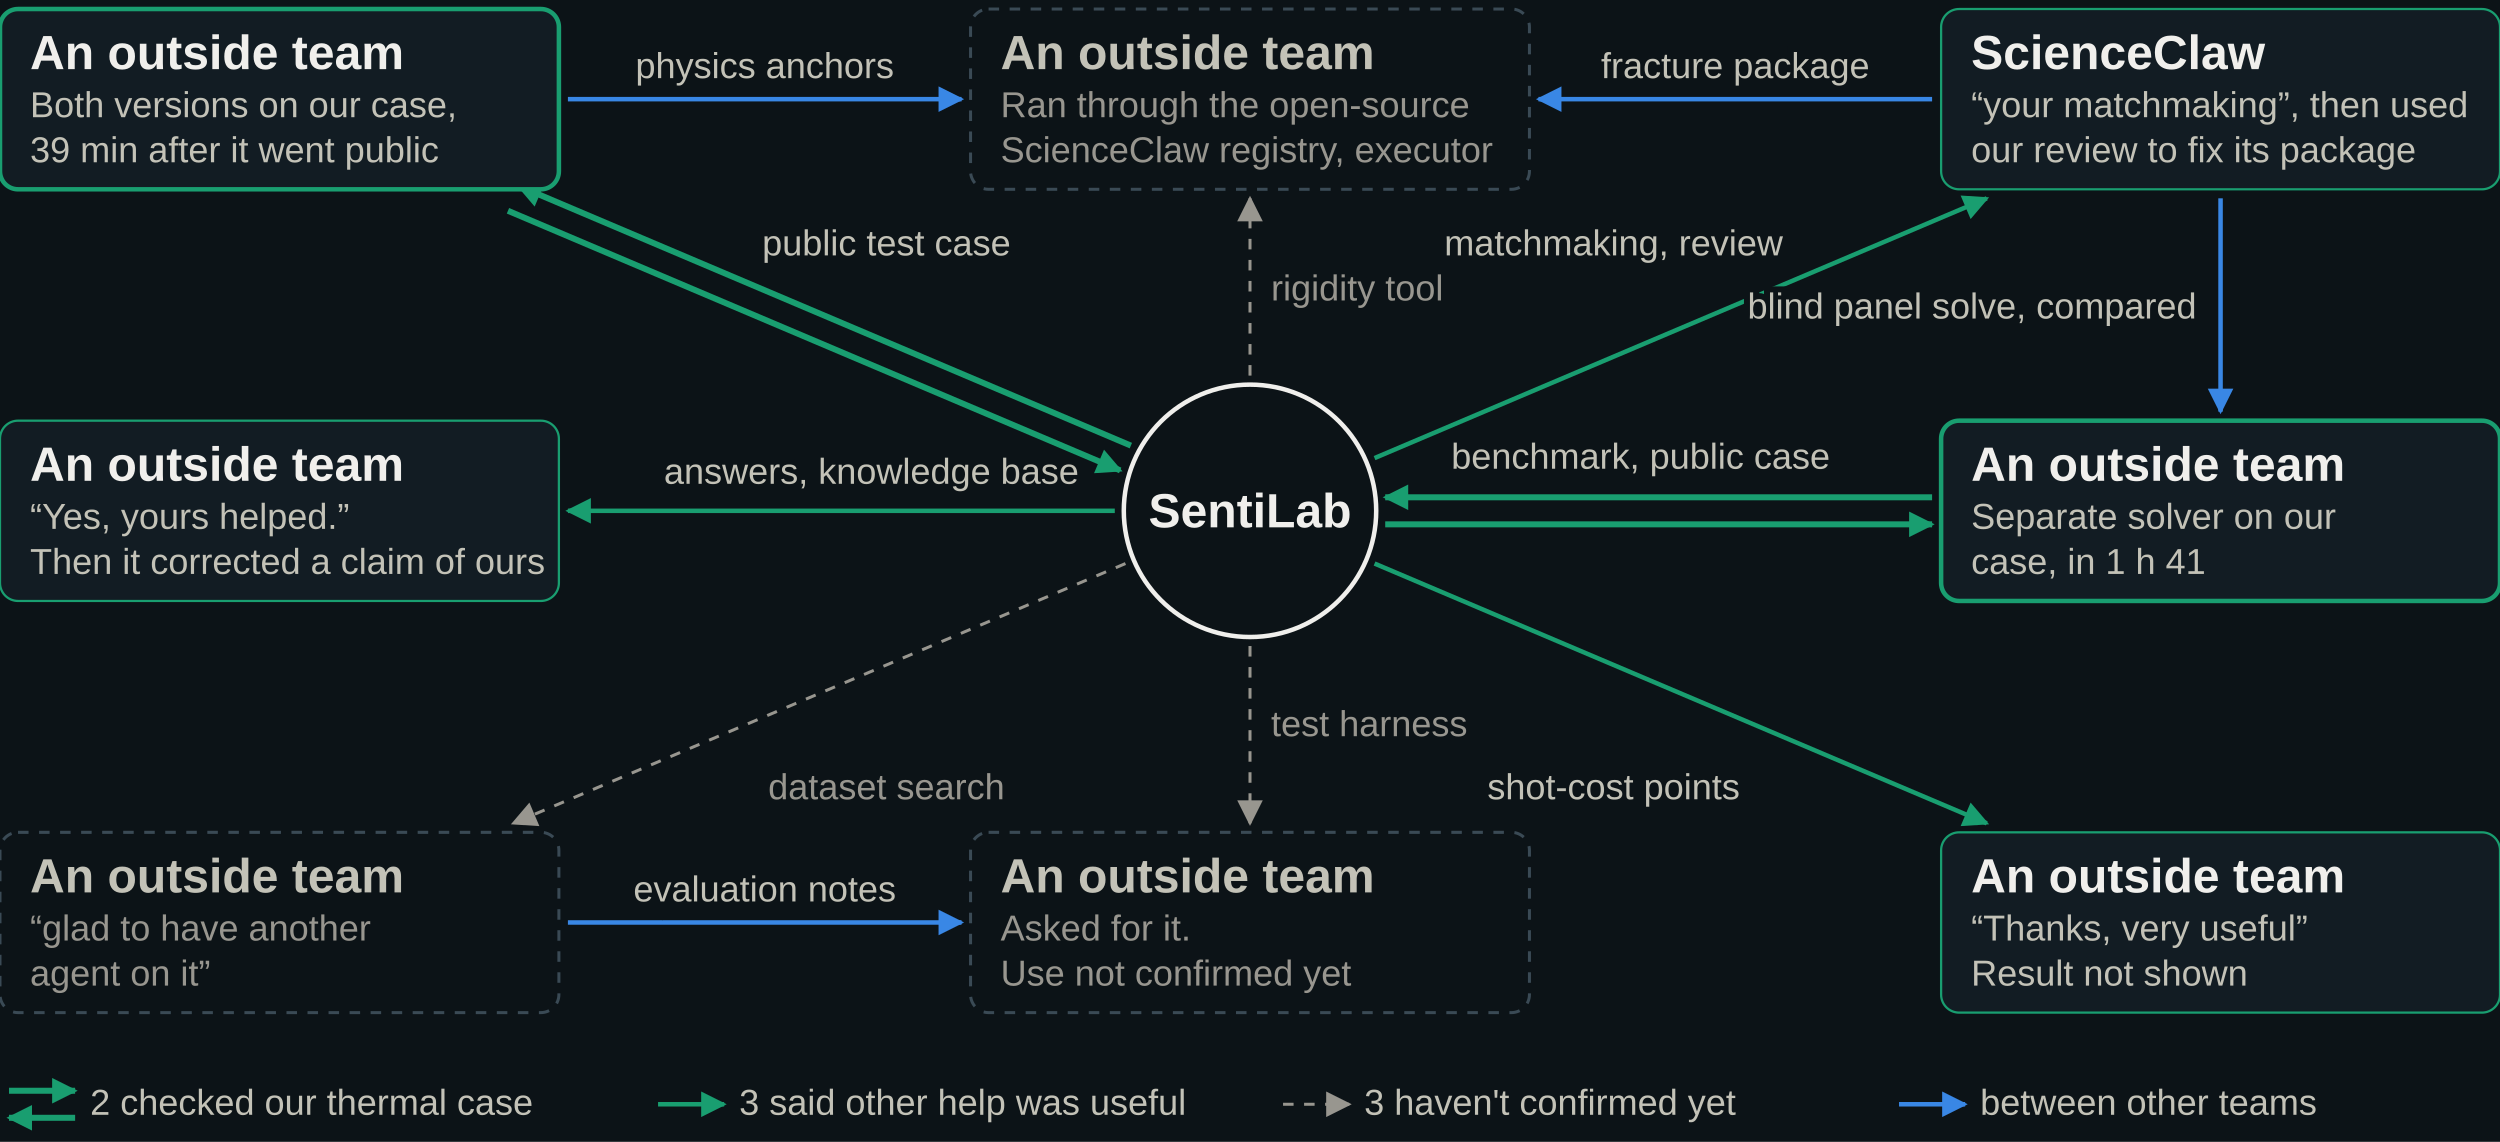
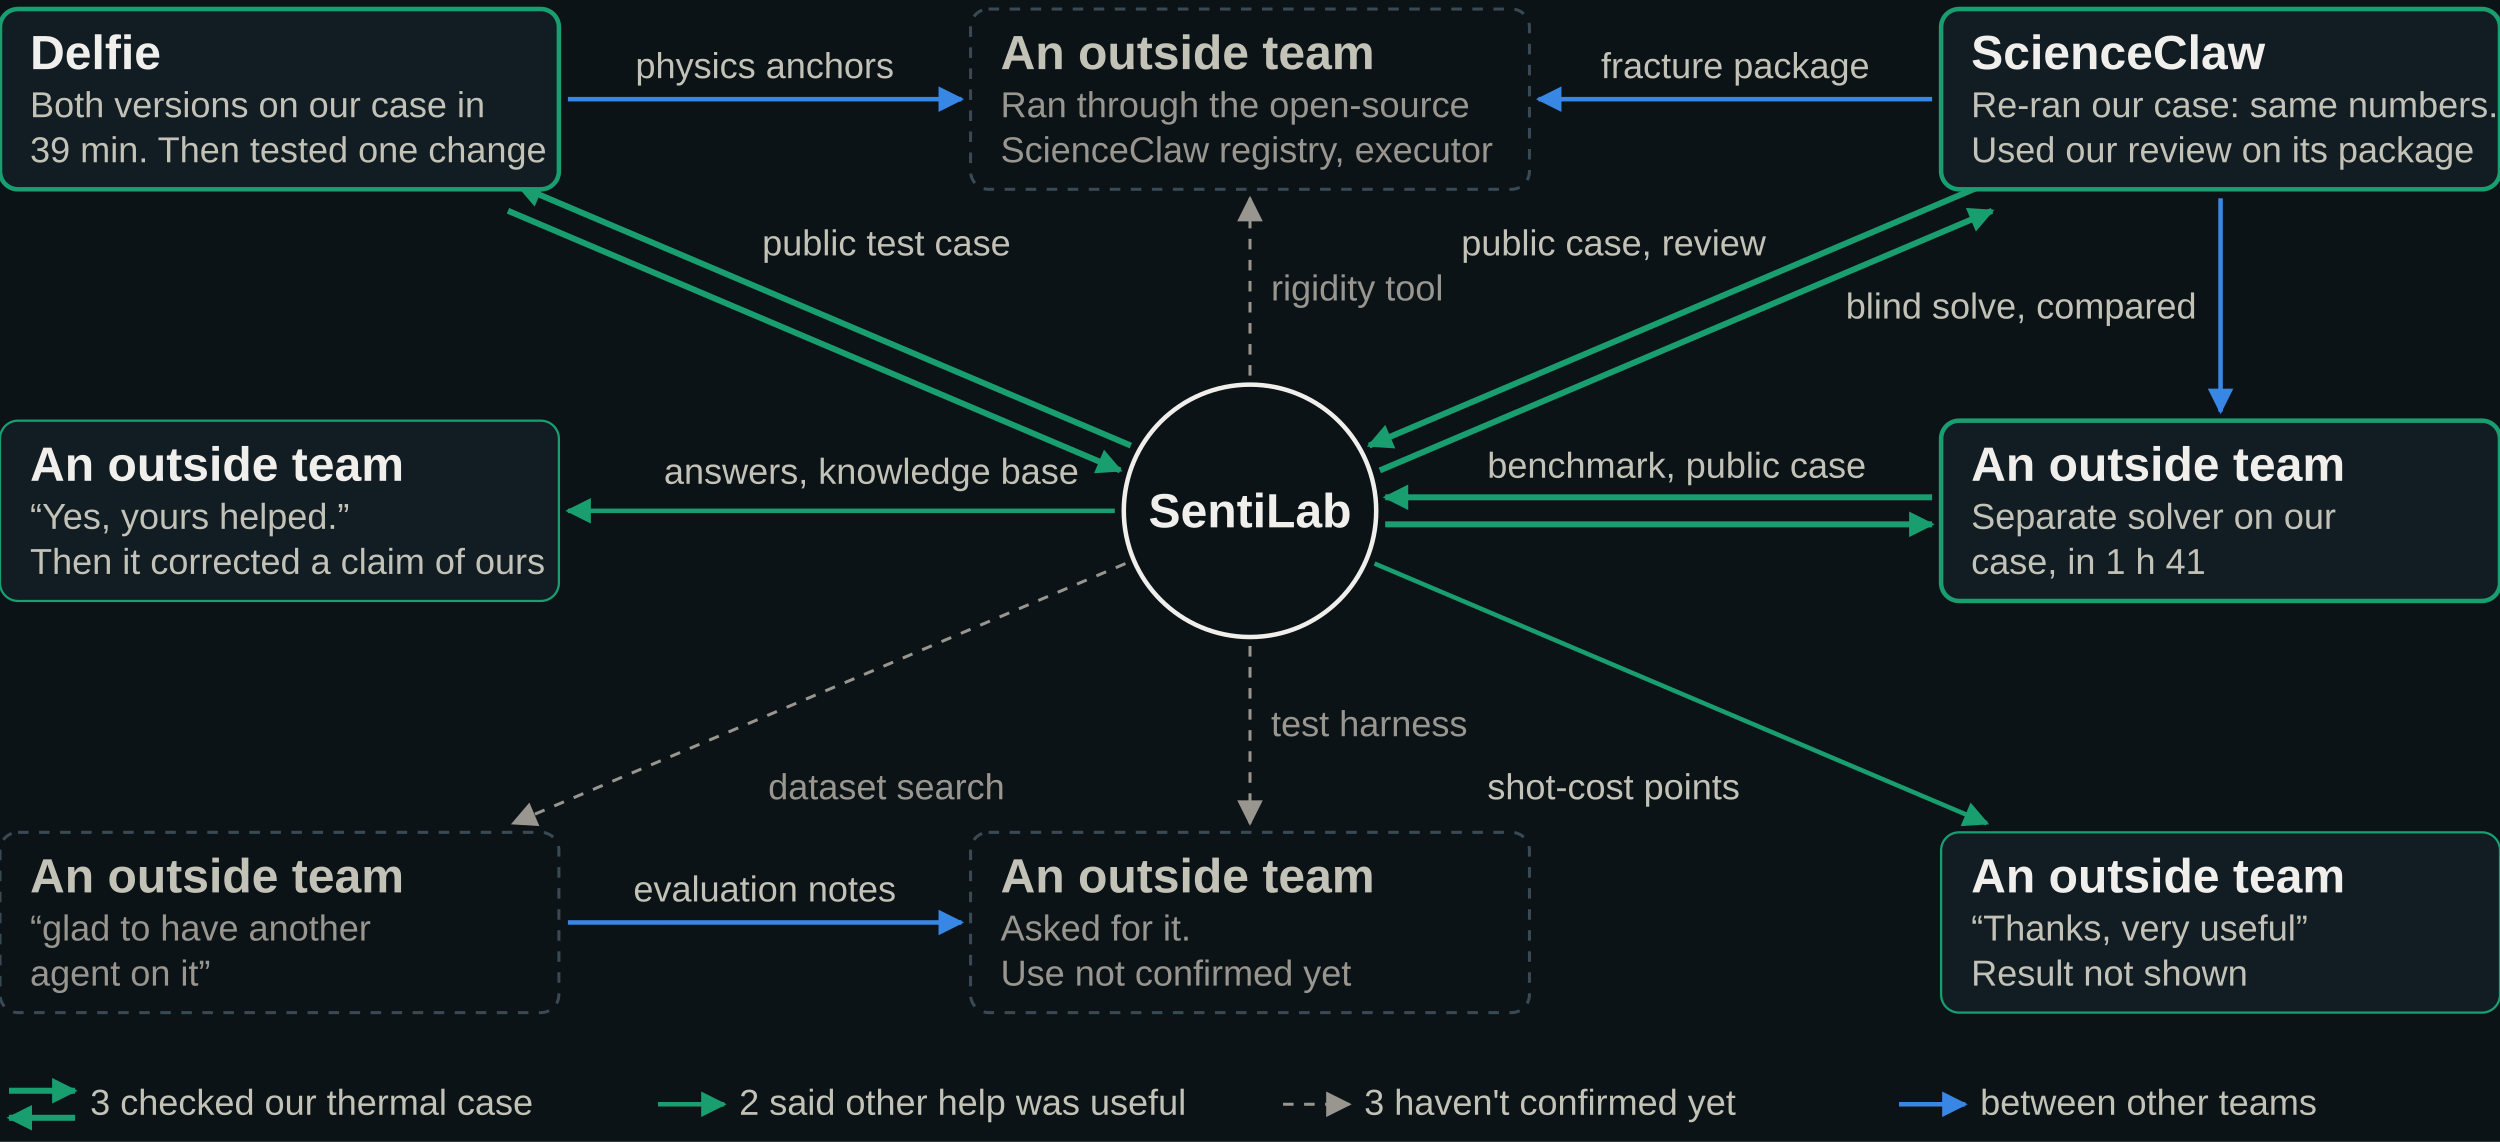
- <svg xmlns="http://www.w3.org/2000/svg" width="1664" height="760" viewBox="0 0 1664 760" role="img" aria-label="Map of what travelled between SentiLab and eight outside teams. Used it and returned a result: An outside team, An outside team. Said it helped: ScienceClaw, An outside team, An outside team. Not confirmed yet: An outside team, An outside team, An outside team. Between other teams: An outside team to An outside team: physics anchors; ScienceClaw to An outside team: fracture package; ScienceClaw to An outside team: blind panel solve, compared; An outside team to An outside team: evaluation notes." font-family="'Segoe UI', system-ui, -apple-system, 'Helvetica Neue', Arial, sans-serif">
+ <svg xmlns="http://www.w3.org/2000/svg" width="1664" height="760" viewBox="0 0 1664 760" role="img" aria-label="Map of what travelled between SentiLab and eight outside teams. Used it and returned a result: Delfie, ScienceClaw, An outside team. Said it helped: An outside team, An outside team. Not confirmed yet: An outside team, An outside team, An outside team. Between other teams: Delfie to An outside team: physics anchors; ScienceClaw to An outside team: fracture package; ScienceClaw to An outside team: blind solve, compared; An outside team to An outside team: evaluation notes." font-family="'Segoe UI', system-ui, -apple-system, 'Helvetica Neue', Arial, sans-serif">
  <rect width="1664" height="760" fill="#0c1317" />
  <defs>
    <marker id="arrow-aqua" viewBox="0 0 10 10" refX="9" refY="5" markerUnits="userSpaceOnUse" markerWidth="17" markerHeight="17" orient="auto-start-reverse">
      <path d="M0 0L10 5L0 10z" fill="#199e70" />
    </marker>
  </defs>
  <defs>
    <marker id="arrow-blue" viewBox="0 0 10 10" refX="9" refY="5" markerUnits="userSpaceOnUse" markerWidth="17" markerHeight="17" orient="auto-start-reverse">
      <path d="M0 0L10 5L0 10z" fill="#3987e5" />
    </marker>
  </defs>
  <defs>
    <marker id="arrow-grey" viewBox="0 0 10 10" refX="9" refY="5" markerUnits="userSpaceOnUse" markerWidth="17" markerHeight="17" orient="auto-start-reverse">
      <path d="M0 0L10 5L0 10z" fill="#98968f" />
    </marker>
  </defs>
  <line x1="752.7" y1="296.6" x2="345.1" y2="123.7" stroke="#199e70" stroke-width="4" marker-end="url(#arrow-aqua)" />
  <line x1="338.1" y1="140.3" x2="745.6" y2="313.1" stroke="#199e70" stroke-width="4" marker-end="url(#arrow-aqua)" />
  <text x="590.0" y="170.0" font-size="24" fill="#c3c2b7" font-weight="400" text-anchor="middle" style="paint-order:stroke" stroke="#0c1317" stroke-width="8">public test case</text>
  <line x1="832.0" y1="250.0" x2="832.0" y2="132.0" stroke="#98968f" stroke-width="2" stroke-dasharray="7 7" marker-end="url(#arrow-grey)" />
  <text x="846.0" y="200.0" font-size="24" fill="#98968f" font-weight="400" text-anchor="start" style="paint-order:stroke" stroke="#0c1317" stroke-width="8">rigidity tool</text>
-   <line x1="914.9" y1="304.9" x2="1322.4" y2="132.0" stroke="#199e70" stroke-width="3" marker-end="url(#arrow-aqua)" />
-   <text x="1074.0" y="170.0" font-size="24" fill="#c3c2b7" font-weight="400" text-anchor="middle" style="paint-order:stroke" stroke="#0c1317" stroke-width="8">matchmaking, review</text>
+   <line x1="918.4" y1="313.1" x2="1325.9" y2="140.3" stroke="#199e70" stroke-width="4" marker-end="url(#arrow-aqua)" />
+   <line x1="1318.9" y1="123.7" x2="911.3" y2="296.6" stroke="#199e70" stroke-width="4" marker-end="url(#arrow-aqua)" />
+   <text x="1074.0" y="170.0" font-size="24" fill="#c3c2b7" font-weight="400" text-anchor="middle" style="paint-order:stroke" stroke="#0c1317" stroke-width="8">public case, review</text>
  <line x1="922.0" y1="349.0" x2="1286.0" y2="349.0" stroke="#199e70" stroke-width="4" marker-end="url(#arrow-aqua)" />
  <line x1="1286.0" y1="331.0" x2="922.0" y2="331.0" stroke="#199e70" stroke-width="4" marker-end="url(#arrow-aqua)" />
-   <text x="1092.0" y="312.0" font-size="24" fill="#c3c2b7" font-weight="400" text-anchor="middle" style="paint-order:stroke" stroke="#0c1317" stroke-width="8">benchmark, public case</text>
+   <text x="1116.0" y="318.0" font-size="24" fill="#c3c2b7" font-weight="400" text-anchor="middle" style="paint-order:stroke" stroke="#0c1317" stroke-width="8">benchmark, public case</text>
  <line x1="914.9" y1="375.1" x2="1322.4" y2="548.0" stroke="#199e70" stroke-width="3" marker-end="url(#arrow-aqua)" />
  <text x="1074.0" y="532.0" font-size="24" fill="#c3c2b7" font-weight="400" text-anchor="middle" style="paint-order:stroke" stroke="#0c1317" stroke-width="8">shot-cost points</text>
  <line x1="832.0" y1="430.0" x2="832.0" y2="548.0" stroke="#98968f" stroke-width="2" stroke-dasharray="7 7" marker-end="url(#arrow-grey)" />
  <text x="846.0" y="490.0" font-size="24" fill="#98968f" font-weight="400" text-anchor="start" style="paint-order:stroke" stroke="#0c1317" stroke-width="8">test harness</text>
  <line x1="749.1" y1="375.1" x2="341.6" y2="548.0" stroke="#98968f" stroke-width="2" stroke-dasharray="7 7" marker-end="url(#arrow-grey)" />
  <text x="590.0" y="532.0" font-size="24" fill="#98968f" font-weight="400" text-anchor="middle" style="paint-order:stroke" stroke="#0c1317" stroke-width="8">dataset search</text>
  <line x1="742.0" y1="340.0" x2="378.0" y2="340.0" stroke="#199e70" stroke-width="3" marker-end="url(#arrow-aqua)" />
  <text x="580.0" y="322.0" font-size="24" fill="#c3c2b7" font-weight="400" text-anchor="middle" style="paint-order:stroke" stroke="#0c1317" stroke-width="8">answers, knowledge base</text>
  <line x1="378.0" y1="66.0" x2="640.0" y2="66.0" stroke="#3987e5" stroke-width="3" marker-end="url(#arrow-blue)" />
  <text x="509.0" y="52.0" font-size="24" fill="#c3c2b7" font-weight="400" text-anchor="middle" style="paint-order:stroke" stroke="#0c1317" stroke-width="8">physics anchors</text>
  <line x1="1286.0" y1="66.0" x2="1024.0" y2="66.0" stroke="#3987e5" stroke-width="3" marker-end="url(#arrow-blue)" />
  <text x="1155.0" y="52.0" font-size="24" fill="#c3c2b7" font-weight="400" text-anchor="middle" style="paint-order:stroke" stroke="#0c1317" stroke-width="8">fracture package</text>
  <line x1="1478.0" y1="132.0" x2="1478.0" y2="274.0" stroke="#3987e5" stroke-width="3" marker-end="url(#arrow-blue)" />
-   <text x="1462.0" y="212.0" font-size="24" fill="#c3c2b7" font-weight="400" text-anchor="end" style="paint-order:stroke" stroke="#0c1317" stroke-width="8">blind panel solve, compared</text>
+   <text x="1462.0" y="212.0" font-size="24" fill="#c3c2b7" font-weight="400" text-anchor="end" style="paint-order:stroke" stroke="#0c1317" stroke-width="8">blind solve, compared</text>
  <line x1="378.0" y1="614.0" x2="640.0" y2="614.0" stroke="#3987e5" stroke-width="3" marker-end="url(#arrow-blue)" />
  <text x="509.0" y="600.0" font-size="24" fill="#c3c2b7" font-weight="400" text-anchor="middle" style="paint-order:stroke" stroke="#0c1317" stroke-width="8">evaluation notes</text>
  <circle cx="832" cy="340" r="84" fill="#0c1317" stroke="#f0efec" stroke-width="3" />
  <text x="832.0" y="351.0" font-size="32" fill="#f0efec" font-weight="700" text-anchor="middle">SentiLab</text>
  <rect x="0.0" y="6.0" width="372" height="120" rx="12" fill="#121c23" stroke="#199e70" stroke-width="3" />
-   <text x="20.0" y="46.0" font-size="32" fill="#f0efec" font-weight="600" text-anchor="start">An outside team</text>
-   <text x="20.0" y="78.0" font-size="24" fill="#c3c2b7" font-weight="400" text-anchor="start">Both versions on our case,</text>
-   <text x="20.0" y="108.0" font-size="24" fill="#c3c2b7" font-weight="400" text-anchor="start">39 min after it went public</text>
+   <text x="20.0" y="46.0" font-size="32" fill="#f0efec" font-weight="600" text-anchor="start">Delfie</text>
+   <text x="20.0" y="78.0" font-size="24" fill="#c3c2b7" font-weight="400" text-anchor="start">Both versions on our case in</text>
+   <text x="20.0" y="108.0" font-size="24" fill="#c3c2b7" font-weight="400" text-anchor="start">39 min. Then tested one change</text>
  <rect x="646.0" y="6.0" width="372" height="120" rx="12" fill="#0c1317" stroke="#3a4a55" stroke-width="2" stroke-dasharray="7 7" />
  <text x="666.0" y="46.0" font-size="32" fill="#c3c2b7" font-weight="600" text-anchor="start">An outside team</text>
  <text x="666.0" y="78.0" font-size="24" fill="#98968f" font-weight="400" text-anchor="start">Ran through the open-source</text>
  <text x="666.0" y="108.0" font-size="24" fill="#98968f" font-weight="400" text-anchor="start">ScienceClaw registry, executor</text>
-   <rect x="1292.0" y="6.0" width="372" height="120" rx="12" fill="#121c23" stroke="#199e70" stroke-width="1.5" />
+   <rect x="1292.0" y="6.0" width="372" height="120" rx="12" fill="#121c23" stroke="#199e70" stroke-width="3" />
  <text x="1312.0" y="46.0" font-size="32" fill="#f0efec" font-weight="600" text-anchor="start">ScienceClaw</text>
-   <text x="1312.0" y="78.0" font-size="24" fill="#c3c2b7" font-weight="400" text-anchor="start">“your matchmaking”, then used</text>
-   <text x="1312.0" y="108.0" font-size="24" fill="#c3c2b7" font-weight="400" text-anchor="start">our review to fix its package</text>
+   <text x="1312.0" y="78.0" font-size="24" fill="#c3c2b7" font-weight="400" text-anchor="start">Re-ran our case: same numbers.</text>
+   <text x="1312.0" y="108.0" font-size="24" fill="#c3c2b7" font-weight="400" text-anchor="start">Used our review on its package</text>
  <rect x="1292.0" y="280.0" width="372" height="120" rx="12" fill="#121c23" stroke="#199e70" stroke-width="3" />
  <text x="1312.0" y="320.0" font-size="32" fill="#f0efec" font-weight="600" text-anchor="start">An outside team</text>
  <text x="1312.0" y="352.0" font-size="24" fill="#c3c2b7" font-weight="400" text-anchor="start">Separate solver on our</text>
  <text x="1312.0" y="382.0" font-size="24" fill="#c3c2b7" font-weight="400" text-anchor="start">case, in 1 h 41</text>
  <rect x="1292.0" y="554.0" width="372" height="120" rx="12" fill="#121c23" stroke="#199e70" stroke-width="1.5" />
  <text x="1312.0" y="594.0" font-size="32" fill="#f0efec" font-weight="600" text-anchor="start">An outside team</text>
  <text x="1312.0" y="626.0" font-size="24" fill="#c3c2b7" font-weight="400" text-anchor="start">“Thanks, very useful”</text>
  <text x="1312.0" y="656.0" font-size="24" fill="#c3c2b7" font-weight="400" text-anchor="start">Result not shown</text>
  <rect x="646.0" y="554.0" width="372" height="120" rx="12" fill="#0c1317" stroke="#3a4a55" stroke-width="2" stroke-dasharray="7 7" />
  <text x="666.0" y="594.0" font-size="32" fill="#c3c2b7" font-weight="600" text-anchor="start">An outside team</text>
  <text x="666.0" y="626.0" font-size="24" fill="#98968f" font-weight="400" text-anchor="start">Asked for it.</text>
  <text x="666.0" y="656.0" font-size="24" fill="#98968f" font-weight="400" text-anchor="start">Use not confirmed yet</text>
  <rect x="0.0" y="554.0" width="372" height="120" rx="12" fill="#0c1317" stroke="#3a4a55" stroke-width="2" stroke-dasharray="7 7" />
  <text x="20.0" y="594.0" font-size="32" fill="#c3c2b7" font-weight="600" text-anchor="start">An outside team</text>
  <text x="20.0" y="626.0" font-size="24" fill="#98968f" font-weight="400" text-anchor="start">“glad to have another</text>
  <text x="20.0" y="656.0" font-size="24" fill="#98968f" font-weight="400" text-anchor="start">agent on it”</text>
  <rect x="0.0" y="280.0" width="372" height="120" rx="12" fill="#121c23" stroke="#199e70" stroke-width="1.5" />
  <text x="20.0" y="320.0" font-size="32" fill="#f0efec" font-weight="600" text-anchor="start">An outside team</text>
  <text x="20.0" y="352.0" font-size="24" fill="#c3c2b7" font-weight="400" text-anchor="start">“Yes, yours helped.”</text>
  <text x="20.0" y="382.0" font-size="24" fill="#c3c2b7" font-weight="400" text-anchor="start">Then it corrected a claim of ours</text>
  <line x1="6" x2="50" y1="726" y2="726" stroke="#199e70" stroke-width="4" marker-end="url(#arrow-aqua)" />
  <line x1="50" x2="6" y1="744" y2="744" stroke="#199e70" stroke-width="4" marker-end="url(#arrow-aqua)" />
-   <text x="60.0" y="742.0" font-size="24" fill="#c3c2b7" font-weight="400" text-anchor="start">2 checked our thermal case</text>
+   <text x="60.0" y="742.0" font-size="24" fill="#c3c2b7" font-weight="400" text-anchor="start">3 checked our thermal case</text>
  <line x1="438" x2="482" y1="735" y2="735" stroke="#199e70" stroke-width="3" marker-end="url(#arrow-aqua)" />
-   <text x="492.0" y="742.0" font-size="24" fill="#c3c2b7" font-weight="400" text-anchor="start">3 said other help was useful</text>
+   <text x="492.0" y="742.0" font-size="24" fill="#c3c2b7" font-weight="400" text-anchor="start">2 said other help was useful</text>
  <line x1="854" x2="898" y1="735" y2="735" stroke="#98968f" stroke-width="2" stroke-dasharray="7 7" marker-end="url(#arrow-grey)" />
  <text x="908.0" y="742.0" font-size="24" fill="#c3c2b7" font-weight="400" text-anchor="start">3 haven't confirmed yet</text>
  <line x1="1264" x2="1308" y1="735" y2="735" stroke="#3987e5" stroke-width="3" marker-end="url(#arrow-blue)" />
  <text x="1318.0" y="742.0" font-size="24" fill="#c3c2b7" font-weight="400" text-anchor="start">between other teams</text>
</svg>
